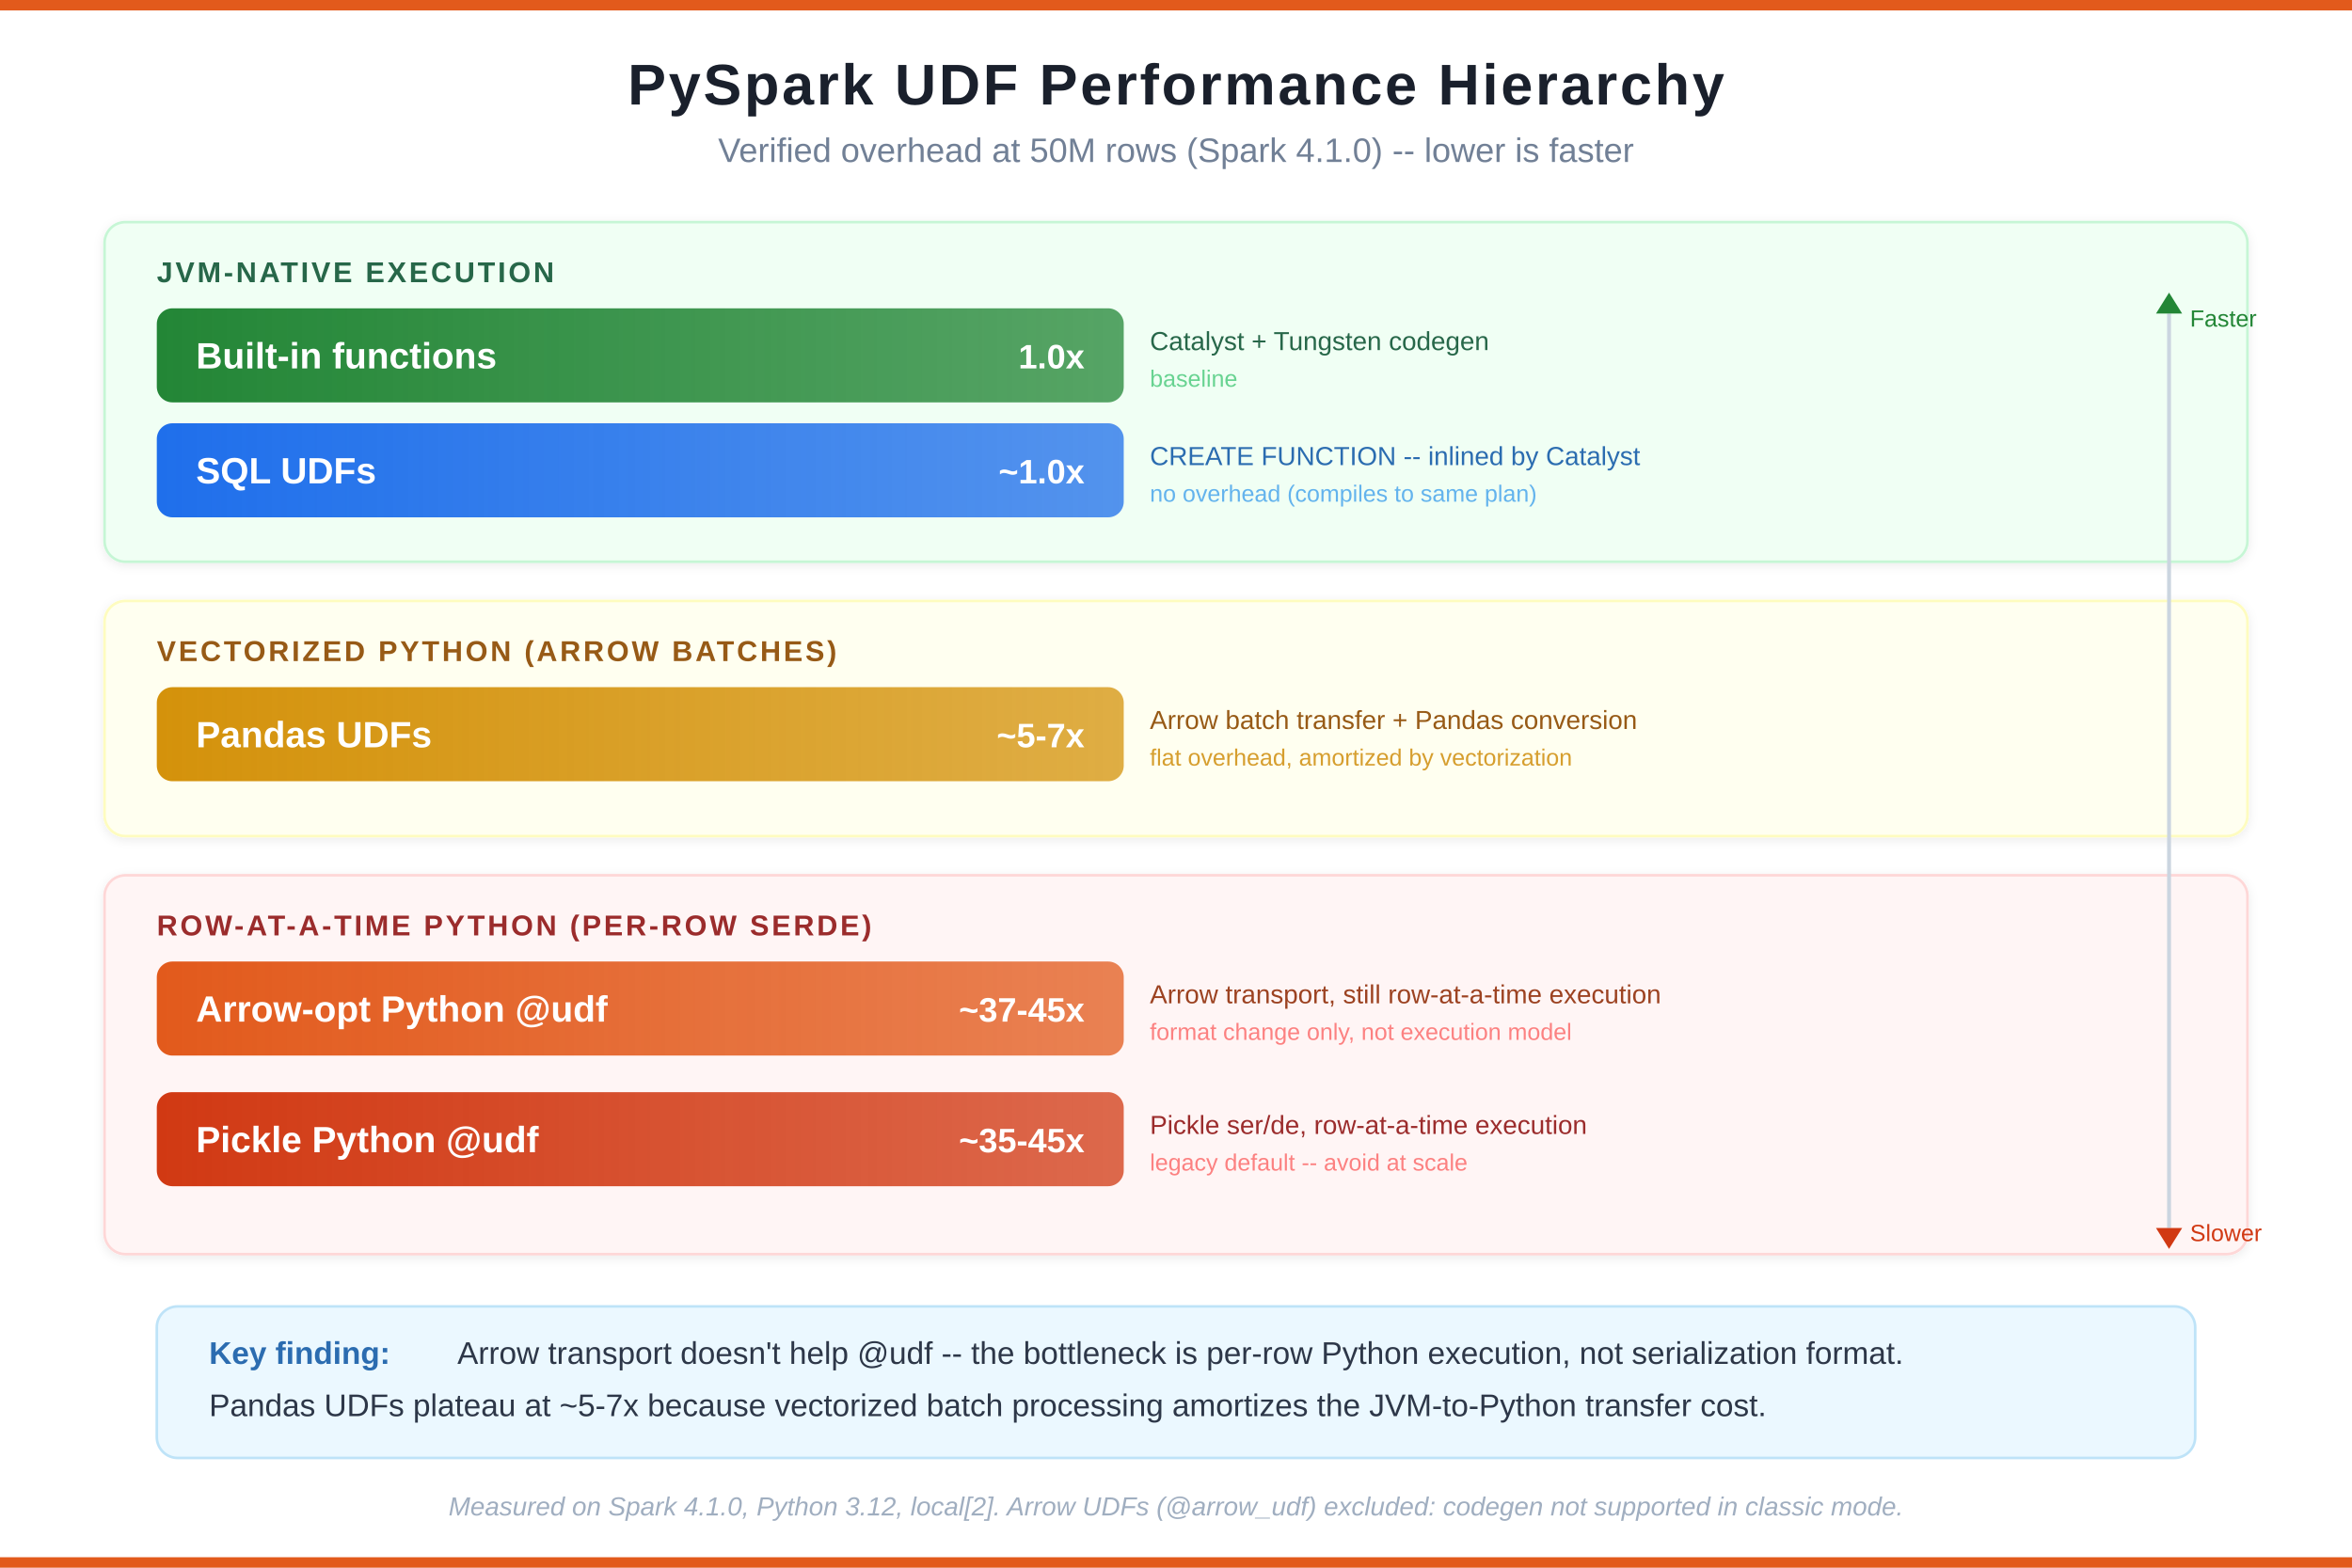
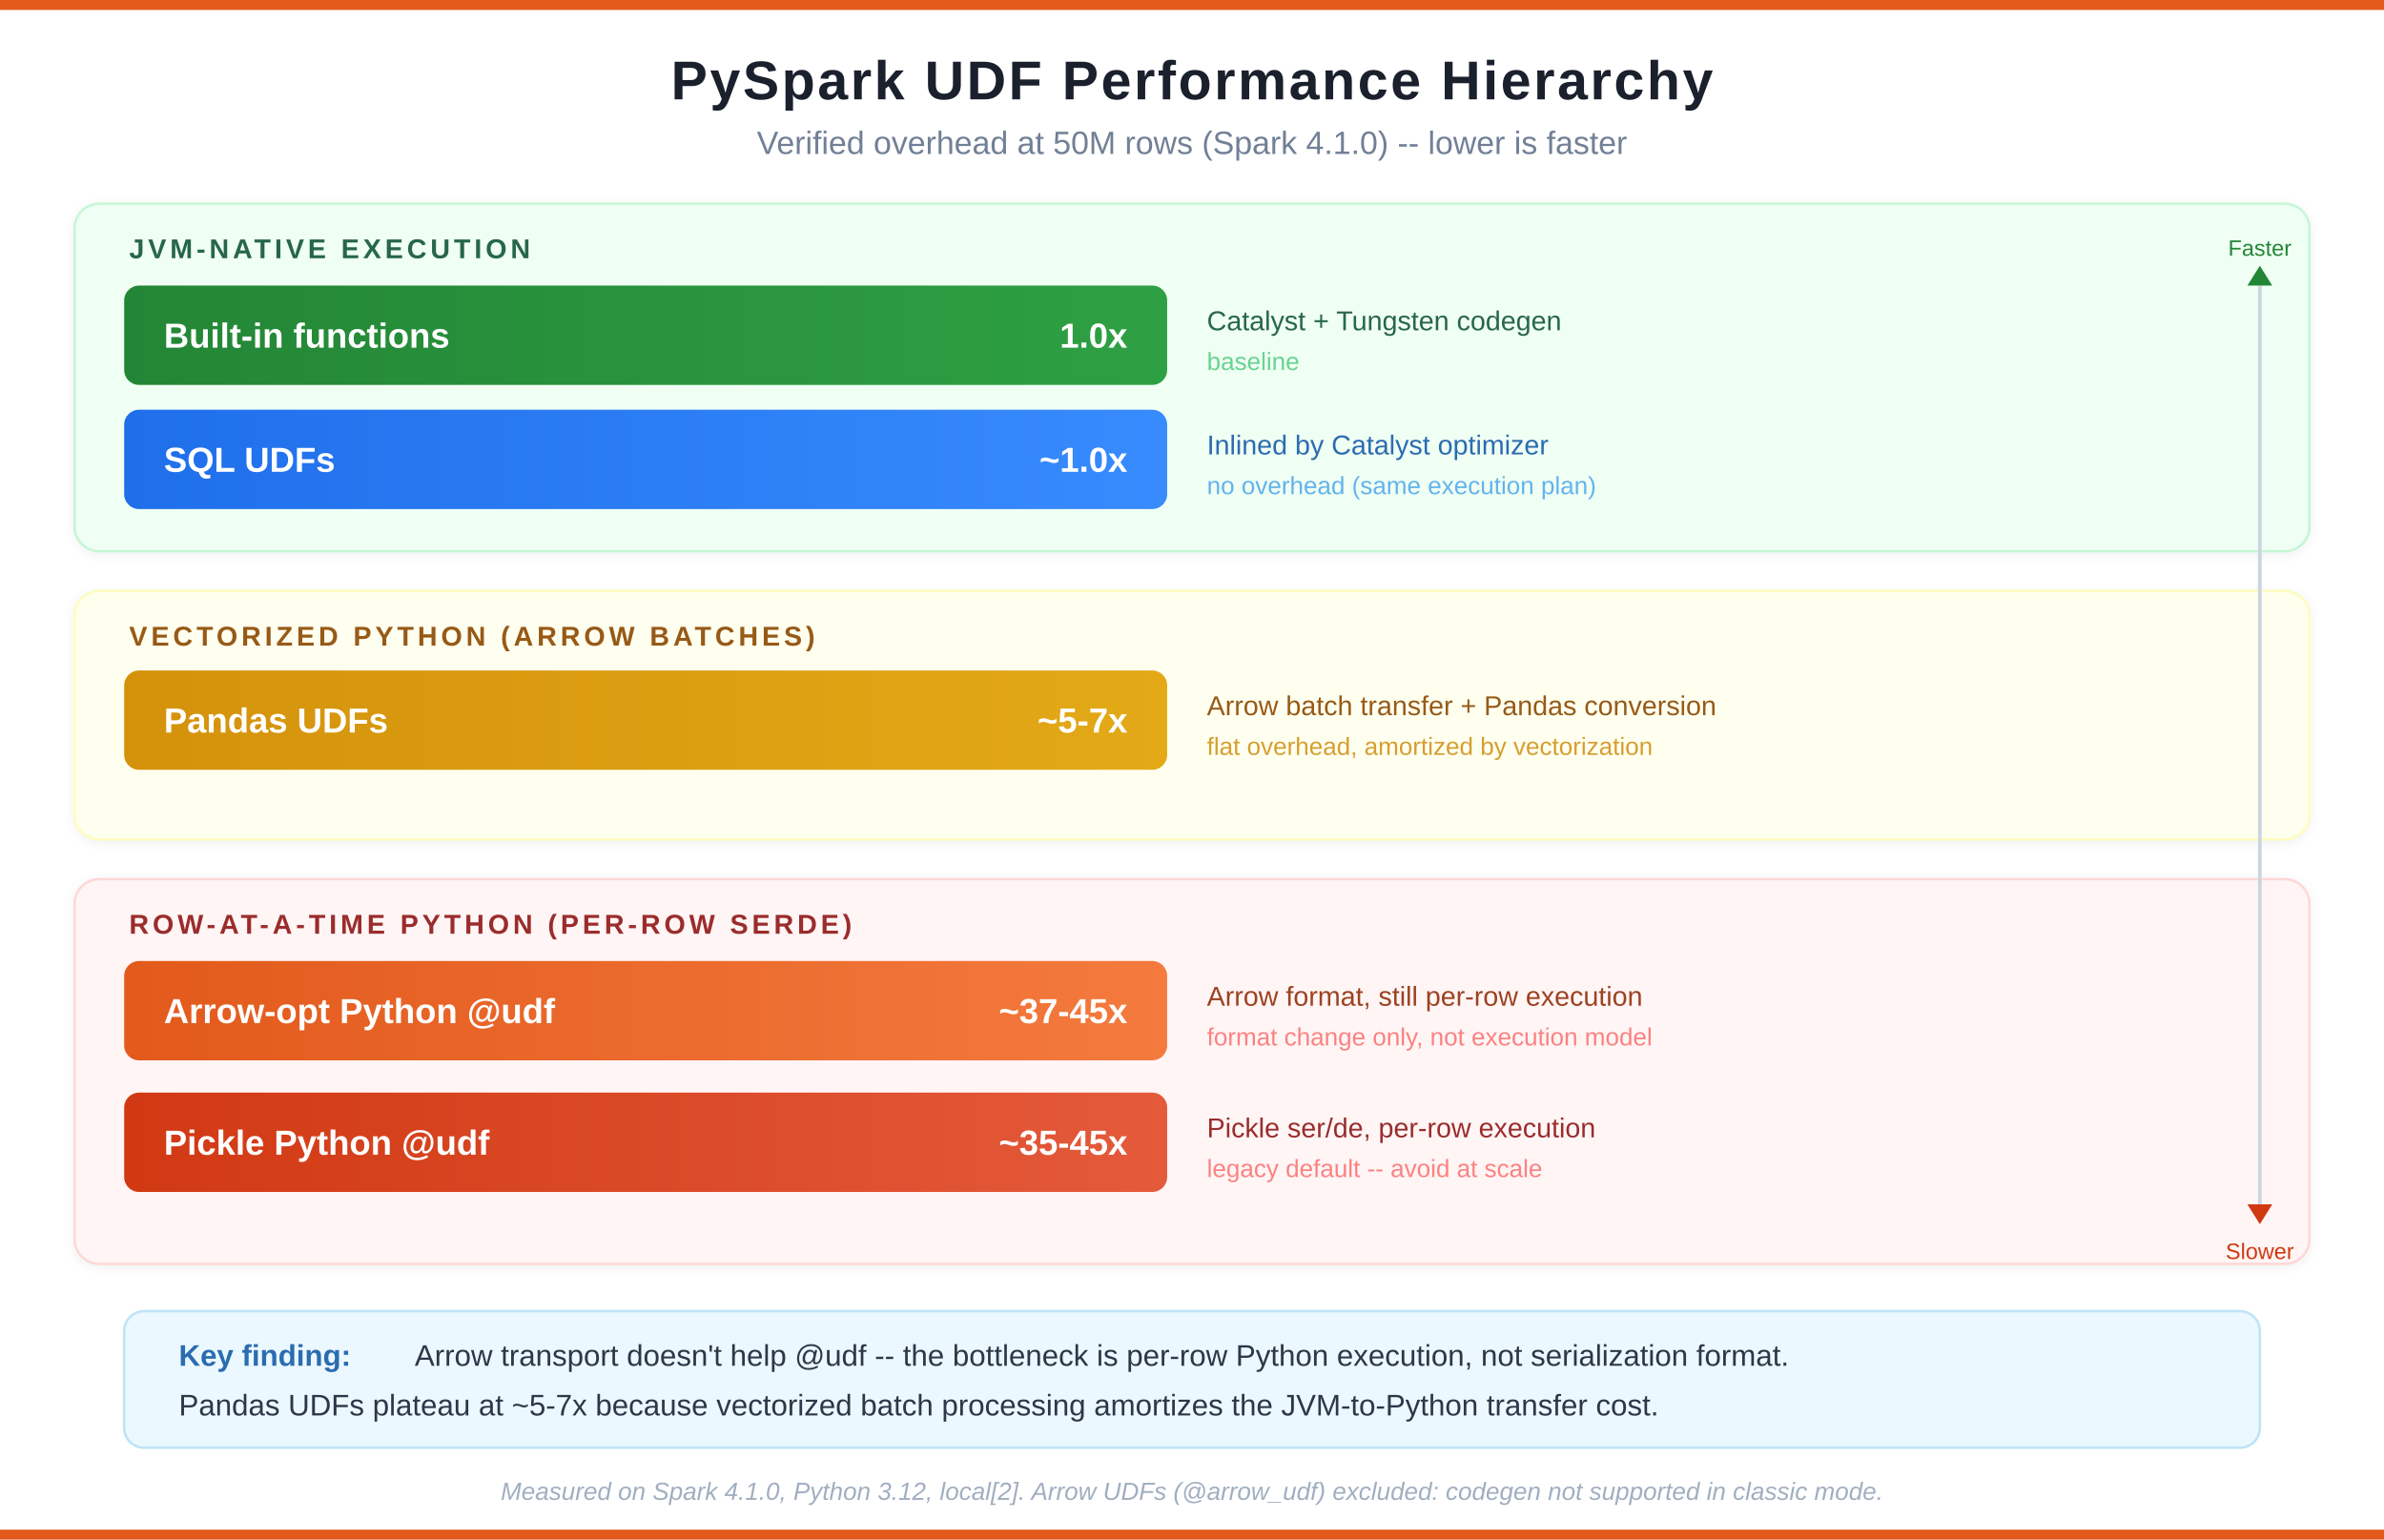
- <svg xmlns="http://www.w3.org/2000/svg" viewBox="0 0 900 600" font-family="'Segoe UI', Arial, Helvetica, sans-serif">
+ <svg xmlns="http://www.w3.org/2000/svg" viewBox="0 0 960 620" font-family="'Segoe UI', Arial, Helvetica, sans-serif">
  <defs>
-     <pattern id="grid" width="50" height="50" patternUnits="userSpaceOnUse">
-       <path d="M 50 0 L 0 0 0 50" fill="none" stroke="#E2E8F0" stroke-width="0.5" opacity="0.3" />
-     </pattern>
    <linearGradient id="h-builtin" x1="0" x2="1" y1="0" y2="0">
      <stop offset="0%" stop-color="#238636" />
-       <stop offset="100%" stop-color="#238636" stop-opacity="0.75" />
+       <stop offset="100%" stop-color="#2ea043" />
    </linearGradient>
    <linearGradient id="h-sql" x1="0" x2="1" y1="0" y2="0">
      <stop offset="0%" stop-color="#1f6feb" />
-       <stop offset="100%" stop-color="#1f6feb" stop-opacity="0.75" />
+       <stop offset="100%" stop-color="#388bfd" />
    </linearGradient>
    <linearGradient id="h-pandas" x1="0" x2="1" y1="0" y2="0">
      <stop offset="0%" stop-color="#d4920b" />
-       <stop offset="100%" stop-color="#d4920b" stop-opacity="0.75" />
+       <stop offset="100%" stop-color="#e3a917" />
    </linearGradient>
    <linearGradient id="h-arrowopt" x1="0" x2="1" y1="0" y2="0">
      <stop offset="0%" stop-color="#E25A1C" />
-       <stop offset="100%" stop-color="#E25A1C" stop-opacity="0.75" />
+       <stop offset="100%" stop-color="#F47A3E" />
    </linearGradient>
    <linearGradient id="h-pickle" x1="0" x2="1" y1="0" y2="0">
      <stop offset="0%" stop-color="#D13913" />
-       <stop offset="100%" stop-color="#D13913" stop-opacity="0.75" />
+       <stop offset="100%" stop-color="#E45A3B" />
    </linearGradient>
    <filter id="shadow">
-       <feDropShadow dx="0" dy="1" stdDeviation="2" flood-opacity="0.08" />
+       <feDropShadow dx="0" dy="1" stdDeviation="2" flood-opacity="0.06" />
    </filter>
  </defs>
-   <rect width="900" height="600" fill="#FFFFFF" />
-   <rect x="0" y="0" width="900" height="4" fill="#E25A1C" />
-   <text x="450" y="40" font-size="22" fill="#1A202C" text-anchor="middle" font-weight="bold" letter-spacing="1">PySpark UDF Performance Hierarchy</text>
-   <text x="450" y="62" font-size="13" fill="#718096" text-anchor="middle">Verified overhead at 50M rows (Spark 4.1.0) -- lower is faster</text>
-   <rect x="40" y="85" width="820" height="130" rx="8" fill="#F0FFF4" stroke="#C6F6D5" filter="url(#shadow)" />
-   <text x="60" y="108" font-size="11" fill="#276749" font-weight="bold" letter-spacing="1">JVM-NATIVE EXECUTION</text>
-   <g transform="translate(60, 118)">
-     <rect x="0" y="0" width="370" height="36" rx="6" fill="url(#h-builtin)" />
-     <text x="15" y="23" font-size="14" fill="#FFFFFF" font-weight="bold">Built-in functions</text>
-     <text x="355" y="23" font-size="13" fill="#FFFFFF" text-anchor="end" font-weight="bold">1.0x</text>
-     <text x="380" y="16" font-size="10" fill="#276749">Catalyst + Tungsten codegen</text>
-     <text x="380" y="30" font-size="9" fill="#68D391">baseline</text>
+   <rect width="960" height="620" fill="#FFFFFF" />
+   <rect x="0" y="0" width="960" height="4" fill="#E25A1C" />
+   <text x="480" y="40" font-size="22" fill="#1A202C" text-anchor="middle" font-weight="bold" letter-spacing="1">PySpark UDF Performance Hierarchy</text>
+   <text x="480" y="62" font-size="13" fill="#718096" text-anchor="middle">Verified overhead at 50M rows (Spark 4.1.0) -- lower is faster</text>
+   <rect x="30" y="82" width="900" height="140" rx="10" fill="#F0FFF4" stroke="#C6F6D5" filter="url(#shadow)" />
+   <text x="52" y="104" font-size="11" fill="#276749" font-weight="bold" letter-spacing="1.5">JVM-NATIVE EXECUTION</text>
+   <g transform="translate(50, 115)">
+     <rect x="0" y="0" width="420" height="40" rx="6" fill="url(#h-builtin)" />
+     <text x="16" y="25" font-size="14" fill="#FFFFFF" font-weight="bold">Built-in functions</text>
+     <text x="404" y="25" font-size="14" fill="#FFFFFF" text-anchor="end" font-weight="bold">1.0x</text>
+     <text x="436" y="18" font-size="11" fill="#276749">Catalyst + Tungsten codegen</text>
+     <text x="436" y="34" font-size="10" fill="#68D391">baseline</text>
  </g>
-   <g transform="translate(60, 162)">
-     <rect x="0" y="0" width="370" height="36" rx="6" fill="url(#h-sql)" />
-     <text x="15" y="23" font-size="14" fill="#FFFFFF" font-weight="bold">SQL UDFs</text>
-     <text x="355" y="23" font-size="13" fill="#FFFFFF" text-anchor="end" font-weight="bold">~1.0x</text>
-     <text x="380" y="16" font-size="10" fill="#2B6CB0">CREATE FUNCTION -- inlined by Catalyst</text>
-     <text x="380" y="30" font-size="9" fill="#63B3ED">no overhead (compiles to same plan)</text>
+   <g transform="translate(50, 165)">
+     <rect x="0" y="0" width="420" height="40" rx="6" fill="url(#h-sql)" />
+     <text x="16" y="25" font-size="14" fill="#FFFFFF" font-weight="bold">SQL UDFs</text>
+     <text x="404" y="25" font-size="14" fill="#FFFFFF" text-anchor="end" font-weight="bold">~1.0x</text>
+     <text x="436" y="18" font-size="11" fill="#2B6CB0">Inlined by Catalyst optimizer</text>
+     <text x="436" y="34" font-size="10" fill="#63B3ED">no overhead (same execution plan)</text>
  </g>
-   <rect x="40" y="230" width="820" height="90" rx="8" fill="#FFFFF0" stroke="#FEFCBF" filter="url(#shadow)" />
-   <text x="60" y="253" font-size="11" fill="#975A16" font-weight="bold" letter-spacing="1">VECTORIZED PYTHON (ARROW BATCHES)</text>
-   <g transform="translate(60, 263)">
-     <rect x="0" y="0" width="370" height="36" rx="6" fill="url(#h-pandas)" />
-     <text x="15" y="23" font-size="14" fill="#FFFFFF" font-weight="bold">Pandas UDFs</text>
-     <text x="355" y="23" font-size="13" fill="#FFFFFF" text-anchor="end" font-weight="bold">~5-7x</text>
-     <text x="380" y="16" font-size="10" fill="#975A16">Arrow batch transfer + Pandas conversion</text>
-     <text x="380" y="30" font-size="9" fill="#D69E2E">flat overhead, amortized by vectorization</text>
+   <rect x="30" y="238" width="900" height="100" rx="10" fill="#FFFFF0" stroke="#FEFCBF" filter="url(#shadow)" />
+   <text x="52" y="260" font-size="11" fill="#975A16" font-weight="bold" letter-spacing="1.5">VECTORIZED PYTHON (ARROW BATCHES)</text>
+   <g transform="translate(50, 270)">
+     <rect x="0" y="0" width="420" height="40" rx="6" fill="url(#h-pandas)" />
+     <text x="16" y="25" font-size="14" fill="#FFFFFF" font-weight="bold">Pandas UDFs</text>
+     <text x="404" y="25" font-size="14" fill="#FFFFFF" text-anchor="end" font-weight="bold">~5-7x</text>
+     <text x="436" y="18" font-size="11" fill="#975A16">Arrow batch transfer + Pandas conversion</text>
+     <text x="436" y="34" font-size="10" fill="#D69E2E">flat overhead, amortized by vectorization</text>
  </g>
-   <rect x="40" y="335" width="820" height="145" rx="8" fill="#FFF5F5" stroke="#FED7D7" filter="url(#shadow)" />
-   <text x="60" y="358" font-size="11" fill="#9B2C2C" font-weight="bold" letter-spacing="1">ROW-AT-A-TIME PYTHON (PER-ROW SERDE)</text>
-   <g transform="translate(60, 368)">
-     <rect x="0" y="0" width="370" height="36" rx="6" fill="url(#h-arrowopt)" />
-     <text x="15" y="23" font-size="14" fill="#FFFFFF" font-weight="bold">Arrow-opt Python @udf</text>
-     <text x="355" y="23" font-size="13" fill="#FFFFFF" text-anchor="end" font-weight="bold">~37-45x</text>
-     <text x="380" y="16" font-size="10" fill="#9C4221">Arrow transport, still row-at-a-time execution</text>
-     <text x="380" y="30" font-size="9" fill="#FC8181">format change only, not execution model</text>
+   <rect x="30" y="354" width="900" height="155" rx="10" fill="#FFF5F5" stroke="#FED7D7" filter="url(#shadow)" />
+   <text x="52" y="376" font-size="11" fill="#9B2C2C" font-weight="bold" letter-spacing="1.5">ROW-AT-A-TIME PYTHON (PER-ROW SERDE)</text>
+   <g transform="translate(50, 387)">
+     <rect x="0" y="0" width="420" height="40" rx="6" fill="url(#h-arrowopt)" />
+     <text x="16" y="25" font-size="14" fill="#FFFFFF" font-weight="bold">Arrow-opt Python @udf</text>
+     <text x="404" y="25" font-size="14" fill="#FFFFFF" text-anchor="end" font-weight="bold">~37-45x</text>
+     <text x="436" y="18" font-size="11" fill="#9C4221">Arrow format, still per-row execution</text>
+     <text x="436" y="34" font-size="10" fill="#FC8181">format change only, not execution model</text>
  </g>
-   <g transform="translate(60, 418)">
-     <rect x="0" y="0" width="370" height="36" rx="6" fill="url(#h-pickle)" />
-     <text x="15" y="23" font-size="14" fill="#FFFFFF" font-weight="bold">Pickle Python @udf</text>
-     <text x="355" y="23" font-size="13" fill="#FFFFFF" text-anchor="end" font-weight="bold">~35-45x</text>
-     <text x="380" y="16" font-size="10" fill="#9B2C2C">Pickle ser/de, row-at-a-time execution</text>
-     <text x="380" y="30" font-size="9" fill="#FC8181">legacy default -- avoid at scale</text>
+   <g transform="translate(50, 440)">
+     <rect x="0" y="0" width="420" height="40" rx="6" fill="url(#h-pickle)" />
+     <text x="16" y="25" font-size="14" fill="#FFFFFF" font-weight="bold">Pickle Python @udf</text>
+     <text x="404" y="25" font-size="14" fill="#FFFFFF" text-anchor="end" font-weight="bold">~35-45x</text>
+     <text x="436" y="18" font-size="11" fill="#9B2C2C">Pickle ser/de, per-row execution</text>
+     <text x="436" y="34" font-size="10" fill="#FC8181">legacy default -- avoid at scale</text>
  </g>
-   <rect x="60" y="500" width="780" height="58" rx="8" fill="#EBF8FF" stroke="#BEE3F8" />
-   <text x="80" y="522" font-size="12" fill="#2B6CB0" font-weight="bold">Key finding:</text>
-   <text x="175" y="522" font-size="12" fill="#2D3748">Arrow transport doesn't help @udf -- the bottleneck is per-row Python execution, not serialization format.</text>
-   <text x="80" y="542" font-size="12" fill="#2D3748">Pandas UDFs plateau at ~5-7x because vectorized batch processing amortizes the JVM-to-Python transfer cost.</text>
-   <g transform="translate(830, 120)">
-     <line x1="0" y1="0" x2="0" y2="350" stroke="#CBD5E0" stroke-width="1.5" />
+   <rect x="50" y="528" width="860" height="55" rx="8" fill="#EBF8FF" stroke="#BEE3F8" />
+   <text x="72" y="550" font-size="12" fill="#2B6CB0" font-weight="bold">Key finding:</text>
+   <text x="167" y="550" font-size="12" fill="#2D3748">Arrow transport doesn't help @udf -- the bottleneck is per-row Python execution, not serialization format.</text>
+   <text x="72" y="570" font-size="12" fill="#2D3748">Pandas UDFs plateau at ~5-7x because vectorized batch processing amortizes the JVM-to-Python transfer cost.</text>
+   <g transform="translate(910, 115)">
+     <line x1="0" y1="0" x2="0" y2="370" stroke="#CBD5E0" stroke-width="1.5" />
    <polygon points="-5,0 5,0 0,-8" fill="#238636" />
-     <text x="8" y="5" font-size="9" fill="#238636">Faster</text>
-     <polygon points="-5,350 5,350 0,358" fill="#D13913" />
-     <text x="8" y="355" font-size="9" fill="#D13913">Slower</text>
+     <text x="0" y="-12" font-size="9" fill="#238636" text-anchor="middle">Faster</text>
+     <polygon points="-5,370 5,370 0,378" fill="#D13913" />
+     <text x="0" y="392" font-size="9" fill="#D13913" text-anchor="middle">Slower</text>
  </g>
-   <text x="450" y="580" font-size="10" fill="#A0AEC0" text-anchor="middle" font-style="italic">Measured on Spark 4.1.0, Python 3.12, local[2]. Arrow UDFs (@arrow_udf) excluded: codegen not supported in classic mode.</text>
-   <rect x="0" y="596" width="900" height="4" fill="#E25A1C" />
+   <text x="480" y="604" font-size="10" fill="#A0AEC0" text-anchor="middle" font-style="italic">Measured on Spark 4.1.0, Python 3.12, local[2]. Arrow UDFs (@arrow_udf) excluded: codegen not supported in classic mode.</text>
+   <rect x="0" y="616" width="960" height="4" fill="#E25A1C" />
</svg>
